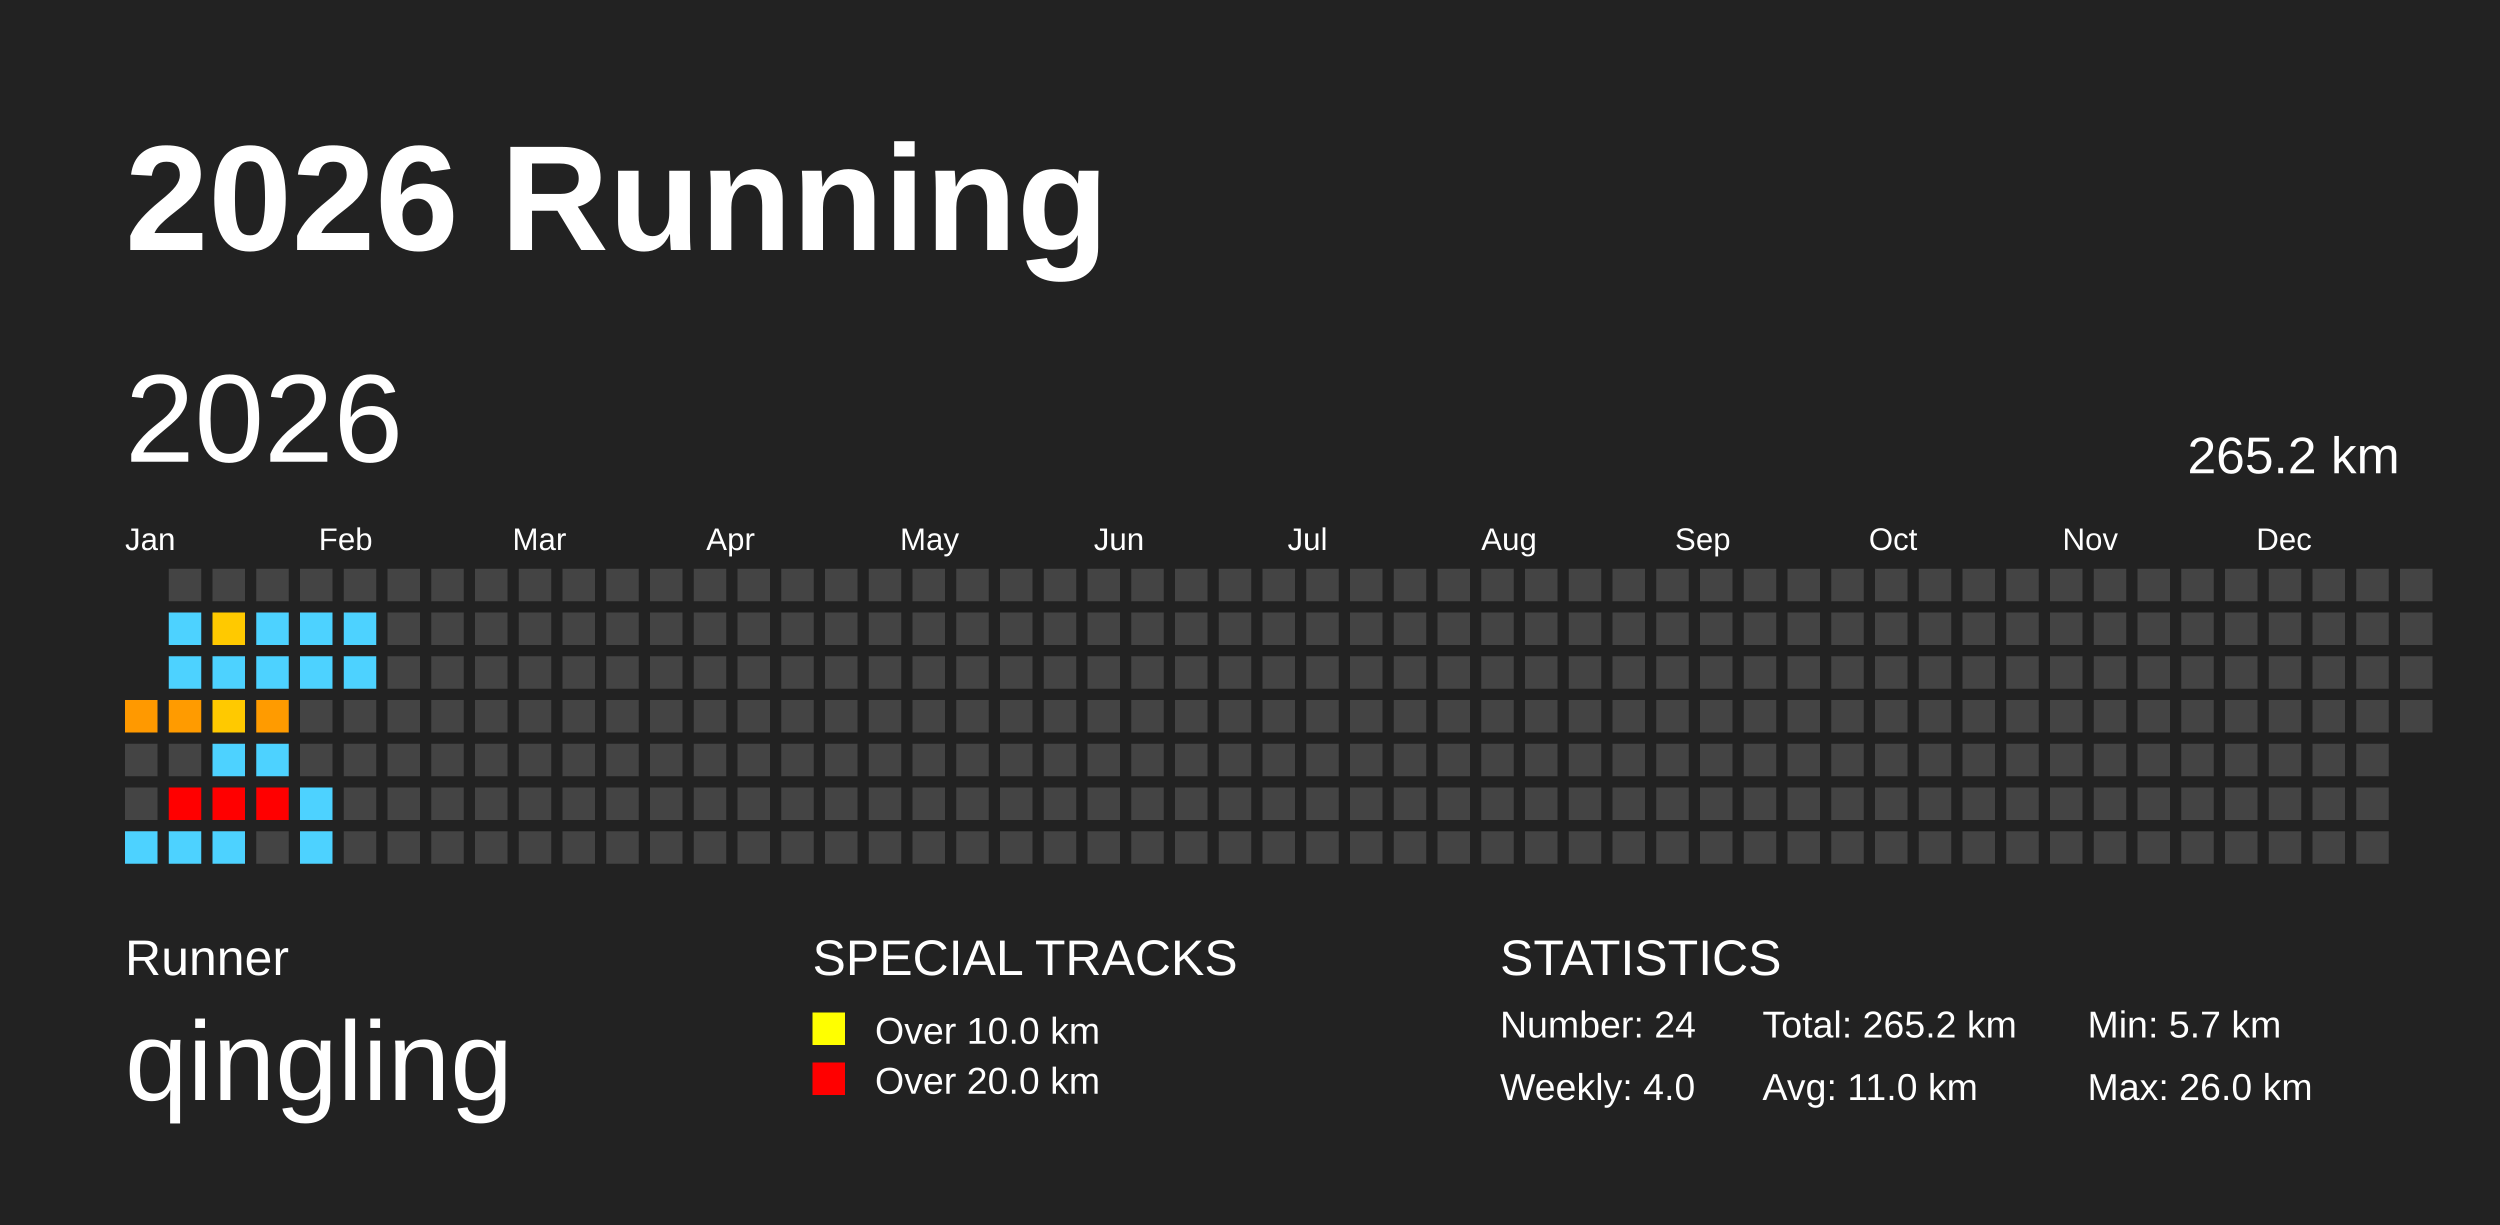
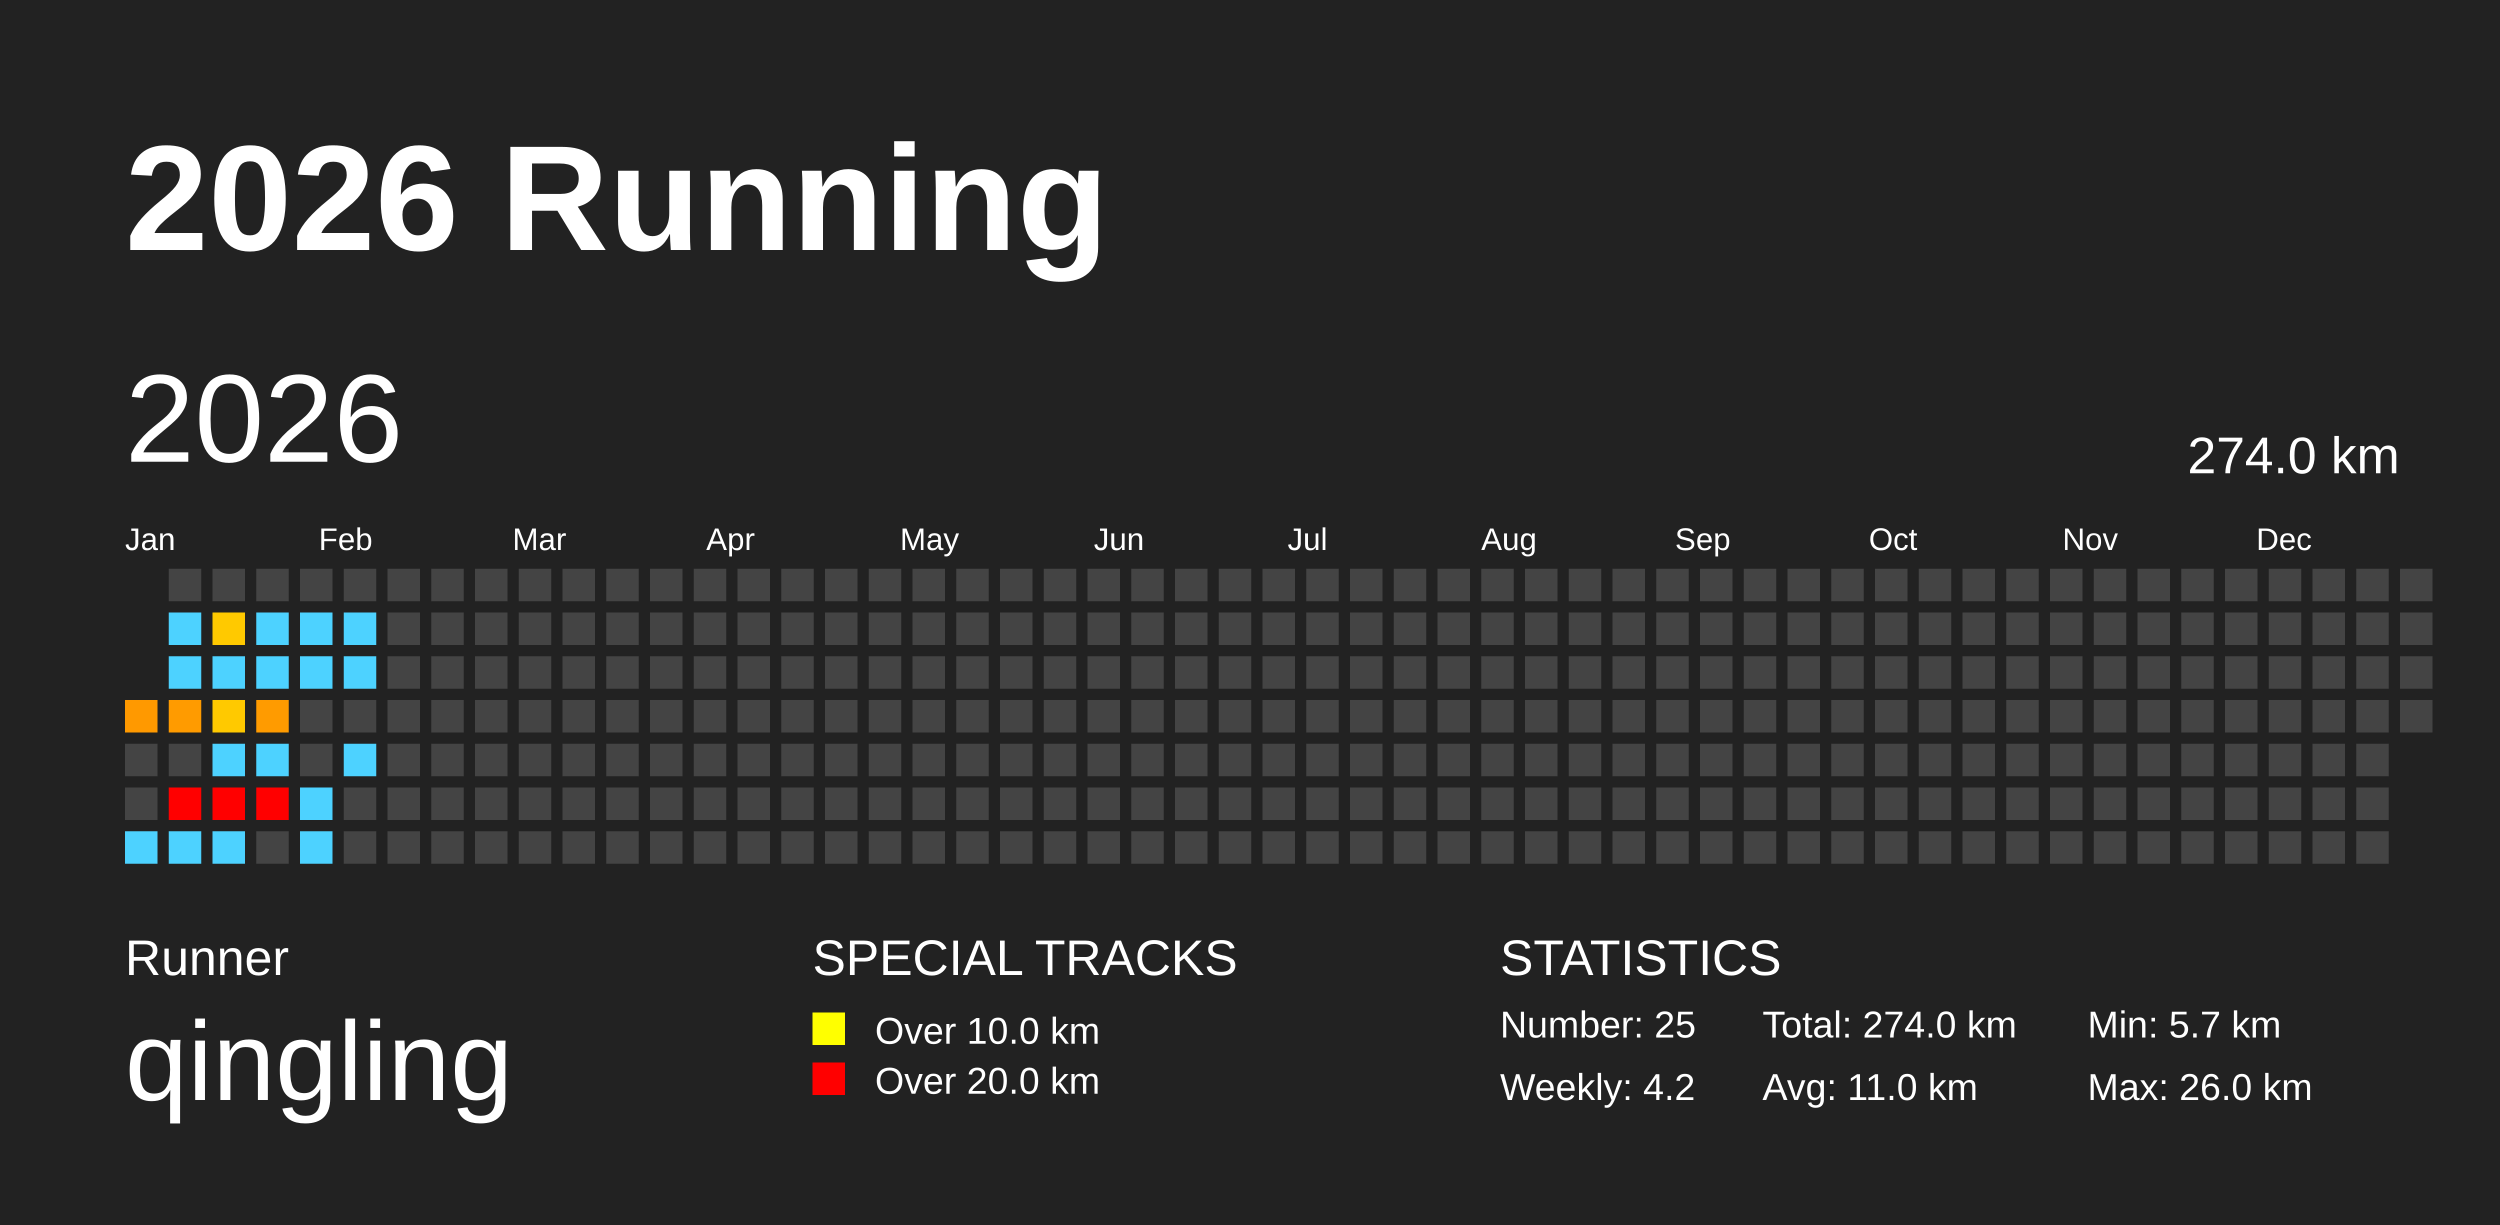
<svg xmlns="http://www.w3.org/2000/svg" baseProfile="full" height="98mm" version="1.1" viewBox="0,0,200,98" width="200mm">
  <defs />
  <rect fill="#222222" height="98" width="200" x="0" y="0" />
  <text fill="#FFFFFF" style="font-size:12px; font-family:Arial; font-weight:bold;" x="10" y="20">2026 Running</text>
  <text fill="#FFFFFF" style="font-size:4px; font-family:Arial" x="10" y="78">Runner</text>
  <text fill="#FFFFFF" style="font-size:9px; font-family:Arial" x="10" y="88">qingling</text>
  <text fill="#FFFFFF" style="font-size:4px; font-family:Arial" x="65" y="78">SPECIAL TRACKS</text>
  <rect fill="yellow" height="2.6" width="2.6" x="65" y="81" />
  <text fill="#FFFFFF" style="font-size:3px; font-family:Arial" x="70" y="83.5">Over 10.0 km</text>
  <rect fill="red" height="2.6" width="2.6" x="65" y="85" />
  <text fill="#FFFFFF" style="font-size:3px; font-family:Arial" x="70" y="87.5">Over 20.0 km</text>
  <text fill="#FFFFFF" style="font-size:4px; font-family:Arial" x="120" y="78">STATISTICS</text>
-   <text fill="#FFFFFF" style="font-size:3px; font-family:Arial" x="120" y="83">Number: 24</text>
-   <text fill="#FFFFFF" style="font-size:3px; font-family:Arial" x="120" y="88">Weekly: 4.0</text>
-   <text fill="#FFFFFF" style="font-size:3px; font-family:Arial" x="141" y="83">Total: 265.2 km</text>
+   <text fill="#FFFFFF" style="font-size:3px; font-family:Arial" x="120" y="83">Number: 25</text>
+   <text fill="#FFFFFF" style="font-size:3px; font-family:Arial" x="120" y="88">Weekly: 4.2</text>
+   <text fill="#FFFFFF" style="font-size:3px; font-family:Arial" x="141" y="83">Total: 274.0 km</text>
  <text fill="#FFFFFF" style="font-size:3px; font-family:Arial" x="141" y="88">Avg: 11.0 km</text>
  <text fill="#FFFFFF" style="font-size:3px; font-family:Arial" x="167" y="83">Min: 5.7 km</text>
  <text fill="#FFFFFF" style="font-size:3px; font-family:Arial" x="167" y="88">Max: 26.0 km</text>
  <text dominant-baseline="hanging" fill="#FFFFFF" style="font-size:10.0px; font-family:Arial;" x="10" y="30">2026</text>
-   <text dominant-baseline="hanging" fill="#FFFFFF" style="font-size:4.125px; font-family:Arial;" x="175" y="35">265.2 km</text>
+   <text dominant-baseline="hanging" fill="#FFFFFF" style="font-size:4.125px; font-family:Arial;" x="175" y="35">274.0 km</text>
  <text fill="#FFFFFF" style="font-size:2.5px; font-family:Arial" x="10.0" y="44">Jan</text>
  <text fill="#FFFFFF" style="font-size:2.5px; font-family:Arial" x="25.5" y="44">Feb</text>
  <text fill="#FFFFFF" style="font-size:2.5px; font-family:Arial" x="41.0" y="44">Mar</text>
  <text fill="#FFFFFF" style="font-size:2.5px; font-family:Arial" x="56.5" y="44">Apr</text>
  <text fill="#FFFFFF" style="font-size:2.5px; font-family:Arial" x="72.0" y="44">May</text>
  <text fill="#FFFFFF" style="font-size:2.5px; font-family:Arial" x="87.5" y="44">Jun</text>
  <text fill="#FFFFFF" style="font-size:2.5px; font-family:Arial" x="103.0" y="44">Jul</text>
  <text fill="#FFFFFF" style="font-size:2.5px; font-family:Arial" x="118.5" y="44">Aug</text>
  <text fill="#FFFFFF" style="font-size:2.5px; font-family:Arial" x="134.0" y="44">Sep</text>
  <text fill="#FFFFFF" style="font-size:2.5px; font-family:Arial" x="149.5" y="44">Oct</text>
  <text fill="#FFFFFF" style="font-size:2.5px; font-family:Arial" x="165.0" y="44">Nov</text>
  <text fill="#FFFFFF" style="font-size:2.5px; font-family:Arial" x="180.5" y="44">Dec</text>
  <rect fill="#ff9900" height="2.6" width="2.6" x="10.0" y="56.0" />
  <rect fill="#444444" height="2.6" width="2.6" x="10.0" y="59.5" />
  <rect fill="#444444" height="2.6" width="2.6" x="10.0" y="63.0" />
  <rect fill="#4dd2ff" height="2.6" width="2.6" x="10.0" y="66.5" />
  <rect fill="#444444" height="2.6" width="2.6" x="13.5" y="45.5" />
  <rect fill="#4dd2ff" height="2.6" width="2.6" x="13.5" y="49.0" />
  <rect fill="#4dd2ff" height="2.6" width="2.6" x="13.5" y="52.5" />
  <rect fill="#ff9b00" height="2.6" width="2.6" x="13.5" y="56.0" />
  <rect fill="#444444" height="2.6" width="2.6" x="13.5" y="59.5" />
  <rect fill="red" height="2.6" width="2.6" x="13.5" y="63.0" />
  <rect fill="#4dd2ff" height="2.6" width="2.6" x="13.5" y="66.5" />
  <rect fill="#444444" height="2.6" width="2.6" x="17.0" y="45.5" />
  <rect fill="#ffc900" height="2.6" width="2.6" x="17.0" y="49.0" />
  <rect fill="#4dd2ff" height="2.6" width="2.6" x="17.0" y="52.5" />
  <rect fill="#ffc900" height="2.6" width="2.6" x="17.0" y="56.0" />
  <rect fill="#4dd2ff" height="2.6" width="2.6" x="17.0" y="59.5" />
  <rect fill="red" height="2.6" width="2.6" x="17.0" y="63.0" />
  <rect fill="#4dd2ff" height="2.6" width="2.6" x="17.0" y="66.5" />
  <rect fill="#444444" height="2.6" width="2.6" x="20.5" y="45.5" />
  <rect fill="#4dd2ff" height="2.6" width="2.6" x="20.5" y="49.0" />
  <rect fill="#4dd2ff" height="2.6" width="2.6" x="20.5" y="52.5" />
  <rect fill="#ff9b00" height="2.6" width="2.6" x="20.5" y="56.0" />
  <rect fill="#4dd2ff" height="2.6" width="2.6" x="20.5" y="59.5" />
  <rect fill="red" height="2.6" width="2.6" x="20.5" y="63.0" />
  <rect fill="#444444" height="2.6" width="2.6" x="20.5" y="66.5" />
  <rect fill="#444444" height="2.6" width="2.6" x="24.0" y="45.5" />
  <rect fill="#4dd2ff" height="2.6" width="2.6" x="24.0" y="49.0" />
  <rect fill="#4dd2ff" height="2.6" width="2.6" x="24.0" y="52.5" />
  <rect fill="#444444" height="2.6" width="2.6" x="24.0" y="56.0" />
  <rect fill="#444444" height="2.6" width="2.6" x="24.0" y="59.5" />
  <rect fill="#4dd2ff" height="2.6" width="2.6" x="24.0" y="63.0" />
  <rect fill="#4dd2ff" height="2.6" width="2.6" x="24.0" y="66.5" />
  <rect fill="#444444" height="2.6" width="2.6" x="27.5" y="45.5" />
  <rect fill="#4dd2ff" height="2.6" width="2.6" x="27.5" y="49.0" />
  <rect fill="#4dd2ff" height="2.6" width="2.6" x="27.5" y="52.5" />
  <rect fill="#444444" height="2.6" width="2.6" x="27.5" y="56.0" />
-   <rect fill="#444444" height="2.6" width="2.6" x="27.5" y="59.5" />
+   <rect fill="#4dd2ff" height="2.6" width="2.6" x="27.5" y="59.5" />
  <rect fill="#444444" height="2.6" width="2.6" x="27.5" y="63.0" />
  <rect fill="#444444" height="2.6" width="2.6" x="27.5" y="66.5" />
  <rect fill="#444444" height="2.6" width="2.6" x="31.0" y="45.5" />
  <rect fill="#444444" height="2.6" width="2.6" x="31.0" y="49.0" />
  <rect fill="#444444" height="2.6" width="2.6" x="31.0" y="52.5" />
  <rect fill="#444444" height="2.6" width="2.6" x="31.0" y="56.0" />
  <rect fill="#444444" height="2.6" width="2.6" x="31.0" y="59.5" />
  <rect fill="#444444" height="2.6" width="2.6" x="31.0" y="63.0" />
  <rect fill="#444444" height="2.6" width="2.6" x="31.0" y="66.5" />
  <rect fill="#444444" height="2.6" width="2.6" x="34.5" y="45.5" />
  <rect fill="#444444" height="2.6" width="2.6" x="34.5" y="49.0" />
  <rect fill="#444444" height="2.6" width="2.6" x="34.5" y="52.5" />
  <rect fill="#444444" height="2.6" width="2.6" x="34.5" y="56.0" />
  <rect fill="#444444" height="2.6" width="2.6" x="34.5" y="59.5" />
  <rect fill="#444444" height="2.6" width="2.6" x="34.5" y="63.0" />
  <rect fill="#444444" height="2.6" width="2.6" x="34.5" y="66.5" />
  <rect fill="#444444" height="2.6" width="2.6" x="38.0" y="45.5" />
  <rect fill="#444444" height="2.6" width="2.6" x="38.0" y="49.0" />
  <rect fill="#444444" height="2.6" width="2.6" x="38.0" y="52.5" />
  <rect fill="#444444" height="2.6" width="2.6" x="38.0" y="56.0" />
  <rect fill="#444444" height="2.6" width="2.6" x="38.0" y="59.5" />
  <rect fill="#444444" height="2.6" width="2.6" x="38.0" y="63.0" />
  <rect fill="#444444" height="2.6" width="2.6" x="38.0" y="66.5" />
  <rect fill="#444444" height="2.6" width="2.6" x="41.5" y="45.5" />
  <rect fill="#444444" height="2.6" width="2.6" x="41.5" y="49.0" />
  <rect fill="#444444" height="2.6" width="2.6" x="41.5" y="52.5" />
  <rect fill="#444444" height="2.6" width="2.6" x="41.5" y="56.0" />
  <rect fill="#444444" height="2.6" width="2.6" x="41.5" y="59.5" />
  <rect fill="#444444" height="2.6" width="2.6" x="41.5" y="63.0" />
  <rect fill="#444444" height="2.6" width="2.6" x="41.5" y="66.5" />
  <rect fill="#444444" height="2.6" width="2.6" x="45.0" y="45.5" />
  <rect fill="#444444" height="2.6" width="2.6" x="45.0" y="49.0" />
  <rect fill="#444444" height="2.6" width="2.6" x="45.0" y="52.5" />
  <rect fill="#444444" height="2.6" width="2.6" x="45.0" y="56.0" />
  <rect fill="#444444" height="2.6" width="2.6" x="45.0" y="59.5" />
  <rect fill="#444444" height="2.6" width="2.6" x="45.0" y="63.0" />
  <rect fill="#444444" height="2.6" width="2.6" x="45.0" y="66.5" />
  <rect fill="#444444" height="2.6" width="2.6" x="48.5" y="45.5" />
  <rect fill="#444444" height="2.6" width="2.6" x="48.5" y="49.0" />
  <rect fill="#444444" height="2.6" width="2.6" x="48.5" y="52.5" />
  <rect fill="#444444" height="2.6" width="2.6" x="48.5" y="56.0" />
  <rect fill="#444444" height="2.6" width="2.6" x="48.5" y="59.5" />
  <rect fill="#444444" height="2.6" width="2.6" x="48.5" y="63.0" />
  <rect fill="#444444" height="2.6" width="2.6" x="48.5" y="66.5" />
  <rect fill="#444444" height="2.6" width="2.6" x="52.0" y="45.5" />
  <rect fill="#444444" height="2.6" width="2.6" x="52.0" y="49.0" />
  <rect fill="#444444" height="2.6" width="2.6" x="52.0" y="52.5" />
  <rect fill="#444444" height="2.6" width="2.6" x="52.0" y="56.0" />
  <rect fill="#444444" height="2.6" width="2.6" x="52.0" y="59.5" />
  <rect fill="#444444" height="2.6" width="2.6" x="52.0" y="63.0" />
  <rect fill="#444444" height="2.6" width="2.6" x="52.0" y="66.5" />
  <rect fill="#444444" height="2.6" width="2.6" x="55.5" y="45.5" />
  <rect fill="#444444" height="2.6" width="2.6" x="55.5" y="49.0" />
  <rect fill="#444444" height="2.6" width="2.6" x="55.5" y="52.5" />
  <rect fill="#444444" height="2.6" width="2.6" x="55.5" y="56.0" />
  <rect fill="#444444" height="2.6" width="2.6" x="55.5" y="59.5" />
  <rect fill="#444444" height="2.6" width="2.6" x="55.5" y="63.0" />
  <rect fill="#444444" height="2.6" width="2.6" x="55.5" y="66.5" />
  <rect fill="#444444" height="2.6" width="2.6" x="59.0" y="45.5" />
  <rect fill="#444444" height="2.6" width="2.6" x="59.0" y="49.0" />
  <rect fill="#444444" height="2.6" width="2.6" x="59.0" y="52.5" />
  <rect fill="#444444" height="2.6" width="2.6" x="59.0" y="56.0" />
  <rect fill="#444444" height="2.6" width="2.6" x="59.0" y="59.5" />
  <rect fill="#444444" height="2.6" width="2.6" x="59.0" y="63.0" />
  <rect fill="#444444" height="2.6" width="2.6" x="59.0" y="66.5" />
  <rect fill="#444444" height="2.6" width="2.6" x="62.5" y="45.5" />
  <rect fill="#444444" height="2.6" width="2.6" x="62.5" y="49.0" />
  <rect fill="#444444" height="2.6" width="2.6" x="62.5" y="52.5" />
  <rect fill="#444444" height="2.6" width="2.6" x="62.5" y="56.0" />
  <rect fill="#444444" height="2.6" width="2.6" x="62.5" y="59.5" />
  <rect fill="#444444" height="2.6" width="2.6" x="62.5" y="63.0" />
  <rect fill="#444444" height="2.6" width="2.6" x="62.5" y="66.5" />
  <rect fill="#444444" height="2.6" width="2.6" x="66.0" y="45.5" />
  <rect fill="#444444" height="2.6" width="2.6" x="66.0" y="49.0" />
  <rect fill="#444444" height="2.6" width="2.6" x="66.0" y="52.5" />
  <rect fill="#444444" height="2.6" width="2.6" x="66.0" y="56.0" />
  <rect fill="#444444" height="2.6" width="2.6" x="66.0" y="59.5" />
  <rect fill="#444444" height="2.6" width="2.6" x="66.0" y="63.0" />
  <rect fill="#444444" height="2.6" width="2.6" x="66.0" y="66.5" />
  <rect fill="#444444" height="2.6" width="2.6" x="69.5" y="45.5" />
  <rect fill="#444444" height="2.6" width="2.6" x="69.5" y="49.0" />
  <rect fill="#444444" height="2.6" width="2.6" x="69.5" y="52.5" />
  <rect fill="#444444" height="2.6" width="2.6" x="69.5" y="56.0" />
  <rect fill="#444444" height="2.6" width="2.6" x="69.5" y="59.5" />
  <rect fill="#444444" height="2.6" width="2.6" x="69.5" y="63.0" />
  <rect fill="#444444" height="2.6" width="2.6" x="69.5" y="66.5" />
  <rect fill="#444444" height="2.6" width="2.6" x="73.0" y="45.5" />
  <rect fill="#444444" height="2.6" width="2.6" x="73.0" y="49.0" />
  <rect fill="#444444" height="2.6" width="2.6" x="73.0" y="52.5" />
  <rect fill="#444444" height="2.6" width="2.6" x="73.0" y="56.0" />
  <rect fill="#444444" height="2.6" width="2.6" x="73.0" y="59.5" />
  <rect fill="#444444" height="2.6" width="2.6" x="73.0" y="63.0" />
  <rect fill="#444444" height="2.6" width="2.6" x="73.0" y="66.5" />
  <rect fill="#444444" height="2.6" width="2.6" x="76.5" y="45.5" />
  <rect fill="#444444" height="2.6" width="2.6" x="76.5" y="49.0" />
  <rect fill="#444444" height="2.6" width="2.6" x="76.5" y="52.5" />
  <rect fill="#444444" height="2.6" width="2.6" x="76.5" y="56.0" />
  <rect fill="#444444" height="2.6" width="2.6" x="76.5" y="59.5" />
  <rect fill="#444444" height="2.6" width="2.6" x="76.5" y="63.0" />
  <rect fill="#444444" height="2.6" width="2.6" x="76.5" y="66.5" />
  <rect fill="#444444" height="2.6" width="2.6" x="80.0" y="45.5" />
  <rect fill="#444444" height="2.6" width="2.6" x="80.0" y="49.0" />
  <rect fill="#444444" height="2.6" width="2.6" x="80.0" y="52.5" />
  <rect fill="#444444" height="2.6" width="2.6" x="80.0" y="56.0" />
  <rect fill="#444444" height="2.6" width="2.6" x="80.0" y="59.5" />
  <rect fill="#444444" height="2.6" width="2.6" x="80.0" y="63.0" />
  <rect fill="#444444" height="2.6" width="2.6" x="80.0" y="66.5" />
  <rect fill="#444444" height="2.6" width="2.6" x="83.5" y="45.5" />
  <rect fill="#444444" height="2.6" width="2.6" x="83.5" y="49.0" />
  <rect fill="#444444" height="2.6" width="2.6" x="83.5" y="52.5" />
  <rect fill="#444444" height="2.6" width="2.6" x="83.5" y="56.0" />
  <rect fill="#444444" height="2.6" width="2.6" x="83.5" y="59.5" />
  <rect fill="#444444" height="2.6" width="2.6" x="83.5" y="63.0" />
  <rect fill="#444444" height="2.6" width="2.6" x="83.5" y="66.5" />
  <rect fill="#444444" height="2.6" width="2.6" x="87.0" y="45.5" />
  <rect fill="#444444" height="2.6" width="2.6" x="87.0" y="49.0" />
  <rect fill="#444444" height="2.6" width="2.6" x="87.0" y="52.5" />
  <rect fill="#444444" height="2.6" width="2.6" x="87.0" y="56.0" />
  <rect fill="#444444" height="2.6" width="2.6" x="87.0" y="59.5" />
  <rect fill="#444444" height="2.6" width="2.6" x="87.0" y="63.0" />
  <rect fill="#444444" height="2.6" width="2.6" x="87.0" y="66.5" />
  <rect fill="#444444" height="2.6" width="2.6" x="90.5" y="45.5" />
  <rect fill="#444444" height="2.6" width="2.6" x="90.5" y="49.0" />
  <rect fill="#444444" height="2.6" width="2.6" x="90.5" y="52.5" />
  <rect fill="#444444" height="2.6" width="2.6" x="90.5" y="56.0" />
  <rect fill="#444444" height="2.6" width="2.6" x="90.5" y="59.5" />
  <rect fill="#444444" height="2.6" width="2.6" x="90.5" y="63.0" />
  <rect fill="#444444" height="2.6" width="2.6" x="90.5" y="66.5" />
  <rect fill="#444444" height="2.6" width="2.6" x="94.0" y="45.5" />
  <rect fill="#444444" height="2.6" width="2.6" x="94.0" y="49.0" />
  <rect fill="#444444" height="2.6" width="2.6" x="94.0" y="52.5" />
  <rect fill="#444444" height="2.6" width="2.6" x="94.0" y="56.0" />
  <rect fill="#444444" height="2.6" width="2.6" x="94.0" y="59.5" />
  <rect fill="#444444" height="2.6" width="2.6" x="94.0" y="63.0" />
  <rect fill="#444444" height="2.6" width="2.6" x="94.0" y="66.5" />
  <rect fill="#444444" height="2.6" width="2.6" x="97.5" y="45.5" />
  <rect fill="#444444" height="2.6" width="2.6" x="97.5" y="49.0" />
  <rect fill="#444444" height="2.6" width="2.6" x="97.5" y="52.5" />
  <rect fill="#444444" height="2.6" width="2.6" x="97.5" y="56.0" />
  <rect fill="#444444" height="2.6" width="2.6" x="97.5" y="59.5" />
  <rect fill="#444444" height="2.6" width="2.6" x="97.5" y="63.0" />
  <rect fill="#444444" height="2.6" width="2.6" x="97.5" y="66.5" />
  <rect fill="#444444" height="2.6" width="2.6" x="101.0" y="45.5" />
  <rect fill="#444444" height="2.6" width="2.6" x="101.0" y="49.0" />
  <rect fill="#444444" height="2.6" width="2.6" x="101.0" y="52.5" />
  <rect fill="#444444" height="2.6" width="2.6" x="101.0" y="56.0" />
  <rect fill="#444444" height="2.6" width="2.6" x="101.0" y="59.5" />
  <rect fill="#444444" height="2.6" width="2.6" x="101.0" y="63.0" />
  <rect fill="#444444" height="2.6" width="2.6" x="101.0" y="66.5" />
  <rect fill="#444444" height="2.6" width="2.6" x="104.5" y="45.5" />
  <rect fill="#444444" height="2.6" width="2.6" x="104.5" y="49.0" />
  <rect fill="#444444" height="2.6" width="2.6" x="104.5" y="52.5" />
  <rect fill="#444444" height="2.6" width="2.6" x="104.5" y="56.0" />
  <rect fill="#444444" height="2.6" width="2.6" x="104.5" y="59.5" />
  <rect fill="#444444" height="2.6" width="2.6" x="104.5" y="63.0" />
  <rect fill="#444444" height="2.6" width="2.6" x="104.5" y="66.5" />
  <rect fill="#444444" height="2.6" width="2.6" x="108.0" y="45.5" />
  <rect fill="#444444" height="2.6" width="2.6" x="108.0" y="49.0" />
  <rect fill="#444444" height="2.6" width="2.6" x="108.0" y="52.5" />
  <rect fill="#444444" height="2.6" width="2.6" x="108.0" y="56.0" />
  <rect fill="#444444" height="2.6" width="2.6" x="108.0" y="59.5" />
  <rect fill="#444444" height="2.6" width="2.6" x="108.0" y="63.0" />
  <rect fill="#444444" height="2.6" width="2.6" x="108.0" y="66.5" />
  <rect fill="#444444" height="2.6" width="2.6" x="111.5" y="45.5" />
  <rect fill="#444444" height="2.6" width="2.6" x="111.5" y="49.0" />
  <rect fill="#444444" height="2.6" width="2.6" x="111.5" y="52.5" />
  <rect fill="#444444" height="2.6" width="2.6" x="111.5" y="56.0" />
  <rect fill="#444444" height="2.6" width="2.6" x="111.5" y="59.5" />
  <rect fill="#444444" height="2.6" width="2.6" x="111.5" y="63.0" />
  <rect fill="#444444" height="2.6" width="2.6" x="111.5" y="66.5" />
  <rect fill="#444444" height="2.6" width="2.6" x="115.0" y="45.5" />
  <rect fill="#444444" height="2.6" width="2.6" x="115.0" y="49.0" />
  <rect fill="#444444" height="2.6" width="2.6" x="115.0" y="52.5" />
  <rect fill="#444444" height="2.6" width="2.6" x="115.0" y="56.0" />
  <rect fill="#444444" height="2.6" width="2.6" x="115.0" y="59.5" />
  <rect fill="#444444" height="2.6" width="2.6" x="115.0" y="63.0" />
  <rect fill="#444444" height="2.6" width="2.6" x="115.0" y="66.5" />
  <rect fill="#444444" height="2.6" width="2.6" x="118.5" y="45.5" />
  <rect fill="#444444" height="2.6" width="2.6" x="118.5" y="49.0" />
  <rect fill="#444444" height="2.6" width="2.6" x="118.5" y="52.5" />
  <rect fill="#444444" height="2.6" width="2.6" x="118.5" y="56.0" />
  <rect fill="#444444" height="2.6" width="2.6" x="118.5" y="59.5" />
  <rect fill="#444444" height="2.6" width="2.6" x="118.5" y="63.0" />
  <rect fill="#444444" height="2.6" width="2.6" x="118.5" y="66.5" />
  <rect fill="#444444" height="2.6" width="2.6" x="122.0" y="45.5" />
  <rect fill="#444444" height="2.6" width="2.6" x="122.0" y="49.0" />
  <rect fill="#444444" height="2.6" width="2.6" x="122.0" y="52.5" />
  <rect fill="#444444" height="2.6" width="2.6" x="122.0" y="56.0" />
  <rect fill="#444444" height="2.6" width="2.6" x="122.0" y="59.5" />
  <rect fill="#444444" height="2.6" width="2.6" x="122.0" y="63.0" />
  <rect fill="#444444" height="2.6" width="2.6" x="122.0" y="66.5" />
  <rect fill="#444444" height="2.6" width="2.6" x="125.5" y="45.5" />
  <rect fill="#444444" height="2.6" width="2.6" x="125.5" y="49.0" />
  <rect fill="#444444" height="2.6" width="2.6" x="125.5" y="52.5" />
  <rect fill="#444444" height="2.6" width="2.6" x="125.5" y="56.0" />
  <rect fill="#444444" height="2.6" width="2.6" x="125.5" y="59.5" />
  <rect fill="#444444" height="2.6" width="2.6" x="125.5" y="63.0" />
  <rect fill="#444444" height="2.6" width="2.6" x="125.5" y="66.5" />
  <rect fill="#444444" height="2.6" width="2.6" x="129.0" y="45.5" />
  <rect fill="#444444" height="2.6" width="2.6" x="129.0" y="49.0" />
  <rect fill="#444444" height="2.6" width="2.6" x="129.0" y="52.5" />
  <rect fill="#444444" height="2.6" width="2.6" x="129.0" y="56.0" />
  <rect fill="#444444" height="2.6" width="2.6" x="129.0" y="59.5" />
  <rect fill="#444444" height="2.6" width="2.6" x="129.0" y="63.0" />
  <rect fill="#444444" height="2.6" width="2.6" x="129.0" y="66.5" />
  <rect fill="#444444" height="2.6" width="2.6" x="132.5" y="45.5" />
  <rect fill="#444444" height="2.6" width="2.6" x="132.5" y="49.0" />
  <rect fill="#444444" height="2.6" width="2.6" x="132.5" y="52.5" />
  <rect fill="#444444" height="2.6" width="2.6" x="132.5" y="56.0" />
  <rect fill="#444444" height="2.6" width="2.6" x="132.5" y="59.5" />
  <rect fill="#444444" height="2.6" width="2.6" x="132.5" y="63.0" />
  <rect fill="#444444" height="2.6" width="2.6" x="132.5" y="66.5" />
  <rect fill="#444444" height="2.6" width="2.6" x="136.0" y="45.5" />
  <rect fill="#444444" height="2.6" width="2.6" x="136.0" y="49.0" />
  <rect fill="#444444" height="2.6" width="2.6" x="136.0" y="52.5" />
  <rect fill="#444444" height="2.6" width="2.6" x="136.0" y="56.0" />
  <rect fill="#444444" height="2.6" width="2.6" x="136.0" y="59.5" />
  <rect fill="#444444" height="2.6" width="2.6" x="136.0" y="63.0" />
  <rect fill="#444444" height="2.6" width="2.6" x="136.0" y="66.5" />
  <rect fill="#444444" height="2.6" width="2.6" x="139.5" y="45.5" />
  <rect fill="#444444" height="2.6" width="2.6" x="139.5" y="49.0" />
  <rect fill="#444444" height="2.6" width="2.6" x="139.5" y="52.5" />
  <rect fill="#444444" height="2.6" width="2.6" x="139.5" y="56.0" />
  <rect fill="#444444" height="2.6" width="2.6" x="139.5" y="59.5" />
  <rect fill="#444444" height="2.6" width="2.6" x="139.5" y="63.0" />
  <rect fill="#444444" height="2.6" width="2.6" x="139.5" y="66.5" />
  <rect fill="#444444" height="2.6" width="2.6" x="143.0" y="45.5" />
  <rect fill="#444444" height="2.6" width="2.6" x="143.0" y="49.0" />
  <rect fill="#444444" height="2.6" width="2.6" x="143.0" y="52.5" />
  <rect fill="#444444" height="2.6" width="2.6" x="143.0" y="56.0" />
  <rect fill="#444444" height="2.6" width="2.6" x="143.0" y="59.5" />
  <rect fill="#444444" height="2.6" width="2.6" x="143.0" y="63.0" />
  <rect fill="#444444" height="2.6" width="2.6" x="143.0" y="66.5" />
  <rect fill="#444444" height="2.6" width="2.6" x="146.5" y="45.5" />
  <rect fill="#444444" height="2.6" width="2.6" x="146.5" y="49.0" />
  <rect fill="#444444" height="2.6" width="2.6" x="146.5" y="52.5" />
  <rect fill="#444444" height="2.6" width="2.6" x="146.5" y="56.0" />
  <rect fill="#444444" height="2.6" width="2.6" x="146.5" y="59.5" />
  <rect fill="#444444" height="2.6" width="2.6" x="146.5" y="63.0" />
  <rect fill="#444444" height="2.6" width="2.6" x="146.5" y="66.5" />
  <rect fill="#444444" height="2.6" width="2.6" x="150.0" y="45.5" />
  <rect fill="#444444" height="2.6" width="2.6" x="150.0" y="49.0" />
  <rect fill="#444444" height="2.6" width="2.6" x="150.0" y="52.5" />
  <rect fill="#444444" height="2.6" width="2.6" x="150.0" y="56.0" />
  <rect fill="#444444" height="2.6" width="2.6" x="150.0" y="59.5" />
  <rect fill="#444444" height="2.6" width="2.6" x="150.0" y="63.0" />
  <rect fill="#444444" height="2.6" width="2.6" x="150.0" y="66.5" />
  <rect fill="#444444" height="2.6" width="2.6" x="153.5" y="45.5" />
  <rect fill="#444444" height="2.6" width="2.6" x="153.5" y="49.0" />
  <rect fill="#444444" height="2.6" width="2.6" x="153.5" y="52.5" />
  <rect fill="#444444" height="2.6" width="2.6" x="153.5" y="56.0" />
  <rect fill="#444444" height="2.6" width="2.6" x="153.5" y="59.5" />
  <rect fill="#444444" height="2.6" width="2.6" x="153.5" y="63.0" />
  <rect fill="#444444" height="2.6" width="2.6" x="153.5" y="66.5" />
  <rect fill="#444444" height="2.6" width="2.6" x="157.0" y="45.5" />
  <rect fill="#444444" height="2.6" width="2.6" x="157.0" y="49.0" />
  <rect fill="#444444" height="2.6" width="2.6" x="157.0" y="52.5" />
  <rect fill="#444444" height="2.6" width="2.6" x="157.0" y="56.0" />
  <rect fill="#444444" height="2.6" width="2.6" x="157.0" y="59.5" />
  <rect fill="#444444" height="2.6" width="2.6" x="157.0" y="63.0" />
  <rect fill="#444444" height="2.6" width="2.6" x="157.0" y="66.5" />
  <rect fill="#444444" height="2.6" width="2.6" x="160.5" y="45.5" />
  <rect fill="#444444" height="2.6" width="2.6" x="160.5" y="49.0" />
  <rect fill="#444444" height="2.6" width="2.6" x="160.5" y="52.5" />
  <rect fill="#444444" height="2.6" width="2.6" x="160.5" y="56.0" />
  <rect fill="#444444" height="2.6" width="2.6" x="160.5" y="59.5" />
  <rect fill="#444444" height="2.6" width="2.6" x="160.5" y="63.0" />
  <rect fill="#444444" height="2.6" width="2.6" x="160.5" y="66.5" />
  <rect fill="#444444" height="2.6" width="2.6" x="164.0" y="45.5" />
  <rect fill="#444444" height="2.6" width="2.6" x="164.0" y="49.0" />
  <rect fill="#444444" height="2.6" width="2.6" x="164.0" y="52.5" />
  <rect fill="#444444" height="2.6" width="2.6" x="164.0" y="56.0" />
  <rect fill="#444444" height="2.6" width="2.6" x="164.0" y="59.5" />
  <rect fill="#444444" height="2.6" width="2.6" x="164.0" y="63.0" />
  <rect fill="#444444" height="2.6" width="2.6" x="164.0" y="66.5" />
  <rect fill="#444444" height="2.6" width="2.6" x="167.5" y="45.5" />
  <rect fill="#444444" height="2.6" width="2.6" x="167.5" y="49.0" />
  <rect fill="#444444" height="2.6" width="2.6" x="167.5" y="52.5" />
  <rect fill="#444444" height="2.6" width="2.6" x="167.5" y="56.0" />
  <rect fill="#444444" height="2.6" width="2.6" x="167.5" y="59.5" />
  <rect fill="#444444" height="2.6" width="2.6" x="167.5" y="63.0" />
  <rect fill="#444444" height="2.6" width="2.6" x="167.5" y="66.5" />
  <rect fill="#444444" height="2.6" width="2.6" x="171.0" y="45.5" />
  <rect fill="#444444" height="2.6" width="2.6" x="171.0" y="49.0" />
  <rect fill="#444444" height="2.6" width="2.6" x="171.0" y="52.5" />
  <rect fill="#444444" height="2.6" width="2.6" x="171.0" y="56.0" />
  <rect fill="#444444" height="2.6" width="2.6" x="171.0" y="59.5" />
  <rect fill="#444444" height="2.6" width="2.6" x="171.0" y="63.0" />
  <rect fill="#444444" height="2.6" width="2.6" x="171.0" y="66.5" />
  <rect fill="#444444" height="2.6" width="2.6" x="174.5" y="45.5" />
  <rect fill="#444444" height="2.6" width="2.6" x="174.5" y="49.0" />
  <rect fill="#444444" height="2.6" width="2.6" x="174.5" y="52.5" />
  <rect fill="#444444" height="2.6" width="2.6" x="174.5" y="56.0" />
  <rect fill="#444444" height="2.6" width="2.6" x="174.5" y="59.5" />
  <rect fill="#444444" height="2.6" width="2.6" x="174.5" y="63.0" />
  <rect fill="#444444" height="2.6" width="2.6" x="174.5" y="66.5" />
  <rect fill="#444444" height="2.6" width="2.6" x="178.0" y="45.5" />
  <rect fill="#444444" height="2.6" width="2.6" x="178.0" y="49.0" />
  <rect fill="#444444" height="2.6" width="2.6" x="178.0" y="52.5" />
  <rect fill="#444444" height="2.6" width="2.6" x="178.0" y="56.0" />
  <rect fill="#444444" height="2.6" width="2.6" x="178.0" y="59.5" />
  <rect fill="#444444" height="2.6" width="2.6" x="178.0" y="63.0" />
  <rect fill="#444444" height="2.6" width="2.6" x="178.0" y="66.5" />
  <rect fill="#444444" height="2.6" width="2.6" x="181.5" y="45.5" />
  <rect fill="#444444" height="2.6" width="2.6" x="181.5" y="49.0" />
  <rect fill="#444444" height="2.6" width="2.6" x="181.5" y="52.5" />
  <rect fill="#444444" height="2.6" width="2.6" x="181.5" y="56.0" />
  <rect fill="#444444" height="2.6" width="2.6" x="181.5" y="59.5" />
  <rect fill="#444444" height="2.6" width="2.6" x="181.5" y="63.0" />
  <rect fill="#444444" height="2.6" width="2.6" x="181.5" y="66.5" />
  <rect fill="#444444" height="2.6" width="2.6" x="185.0" y="45.5" />
  <rect fill="#444444" height="2.6" width="2.6" x="185.0" y="49.0" />
  <rect fill="#444444" height="2.6" width="2.6" x="185.0" y="52.5" />
  <rect fill="#444444" height="2.6" width="2.6" x="185.0" y="56.0" />
  <rect fill="#444444" height="2.6" width="2.6" x="185.0" y="59.5" />
  <rect fill="#444444" height="2.6" width="2.6" x="185.0" y="63.0" />
  <rect fill="#444444" height="2.6" width="2.6" x="185.0" y="66.5" />
  <rect fill="#444444" height="2.6" width="2.6" x="188.5" y="45.5" />
  <rect fill="#444444" height="2.6" width="2.6" x="188.5" y="49.0" />
  <rect fill="#444444" height="2.6" width="2.6" x="188.5" y="52.5" />
  <rect fill="#444444" height="2.6" width="2.6" x="188.5" y="56.0" />
  <rect fill="#444444" height="2.6" width="2.6" x="188.5" y="59.5" />
  <rect fill="#444444" height="2.6" width="2.6" x="188.5" y="63.0" />
  <rect fill="#444444" height="2.6" width="2.6" x="188.5" y="66.5" />
  <rect fill="#444444" height="2.6" width="2.6" x="192.0" y="45.5" />
  <rect fill="#444444" height="2.6" width="2.6" x="192.0" y="49.0" />
  <rect fill="#444444" height="2.6" width="2.6" x="192.0" y="52.5" />
  <rect fill="#444444" height="2.6" width="2.6" x="192.0" y="56.0" />
</svg>
